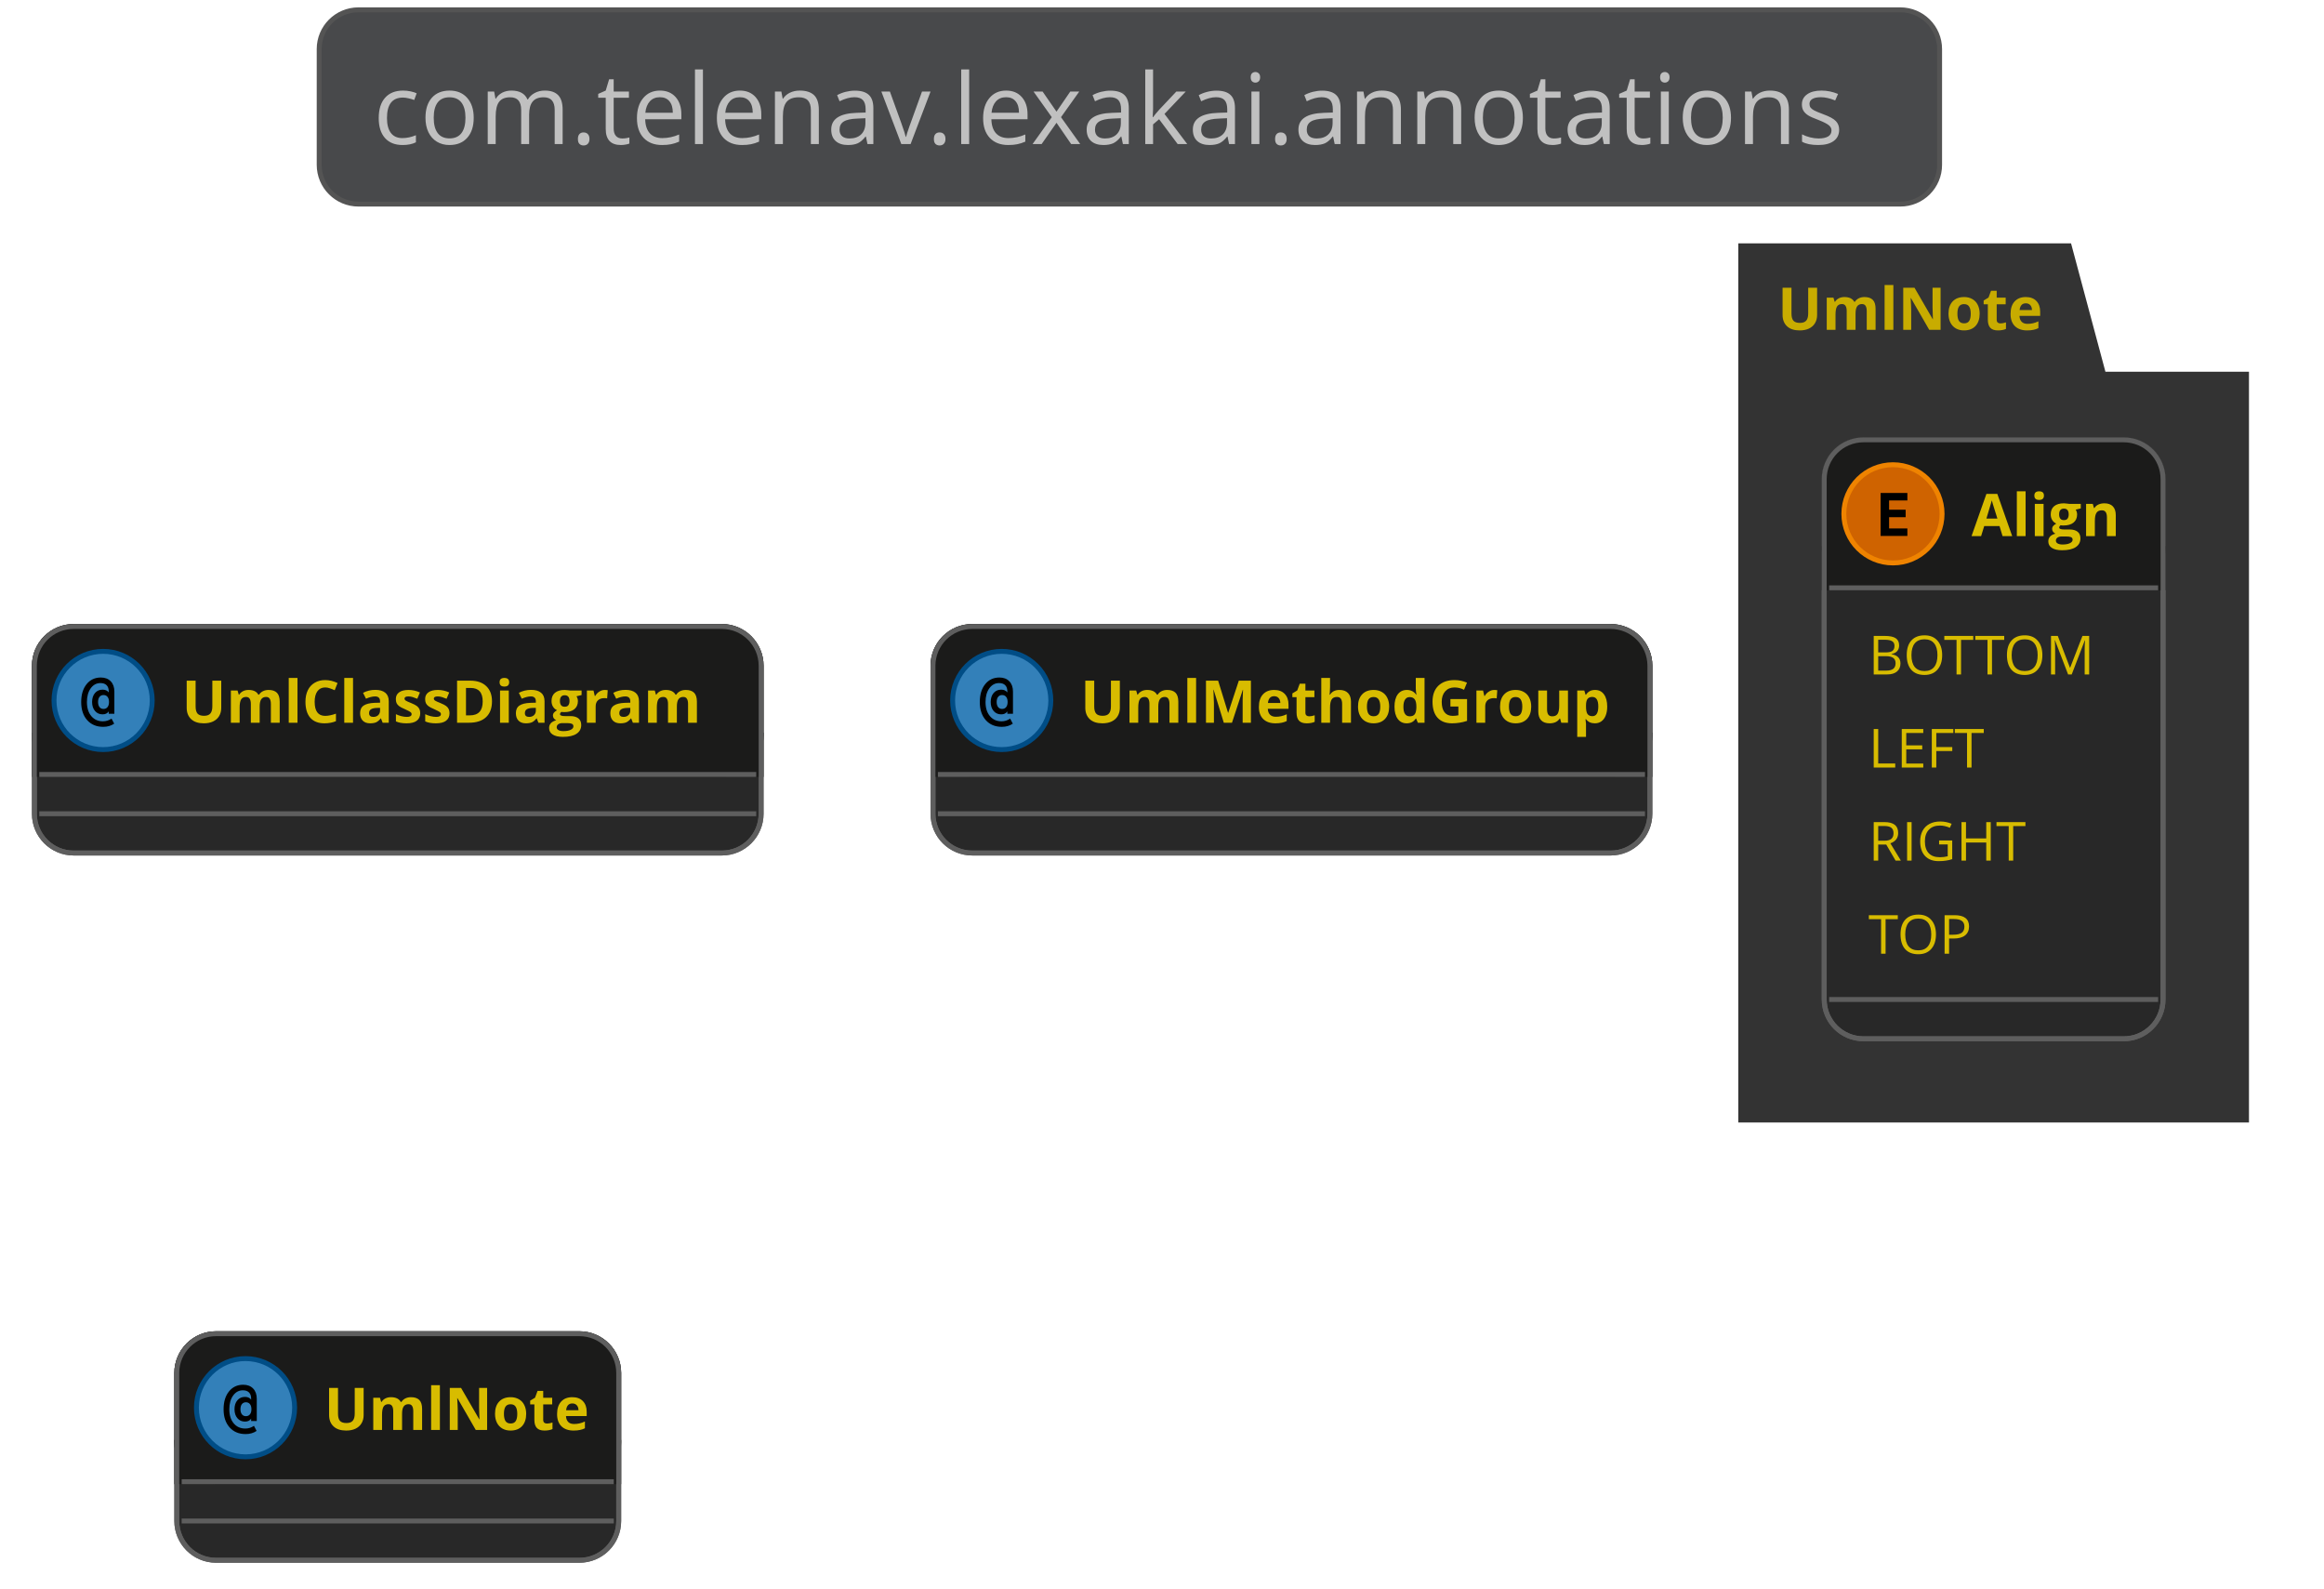
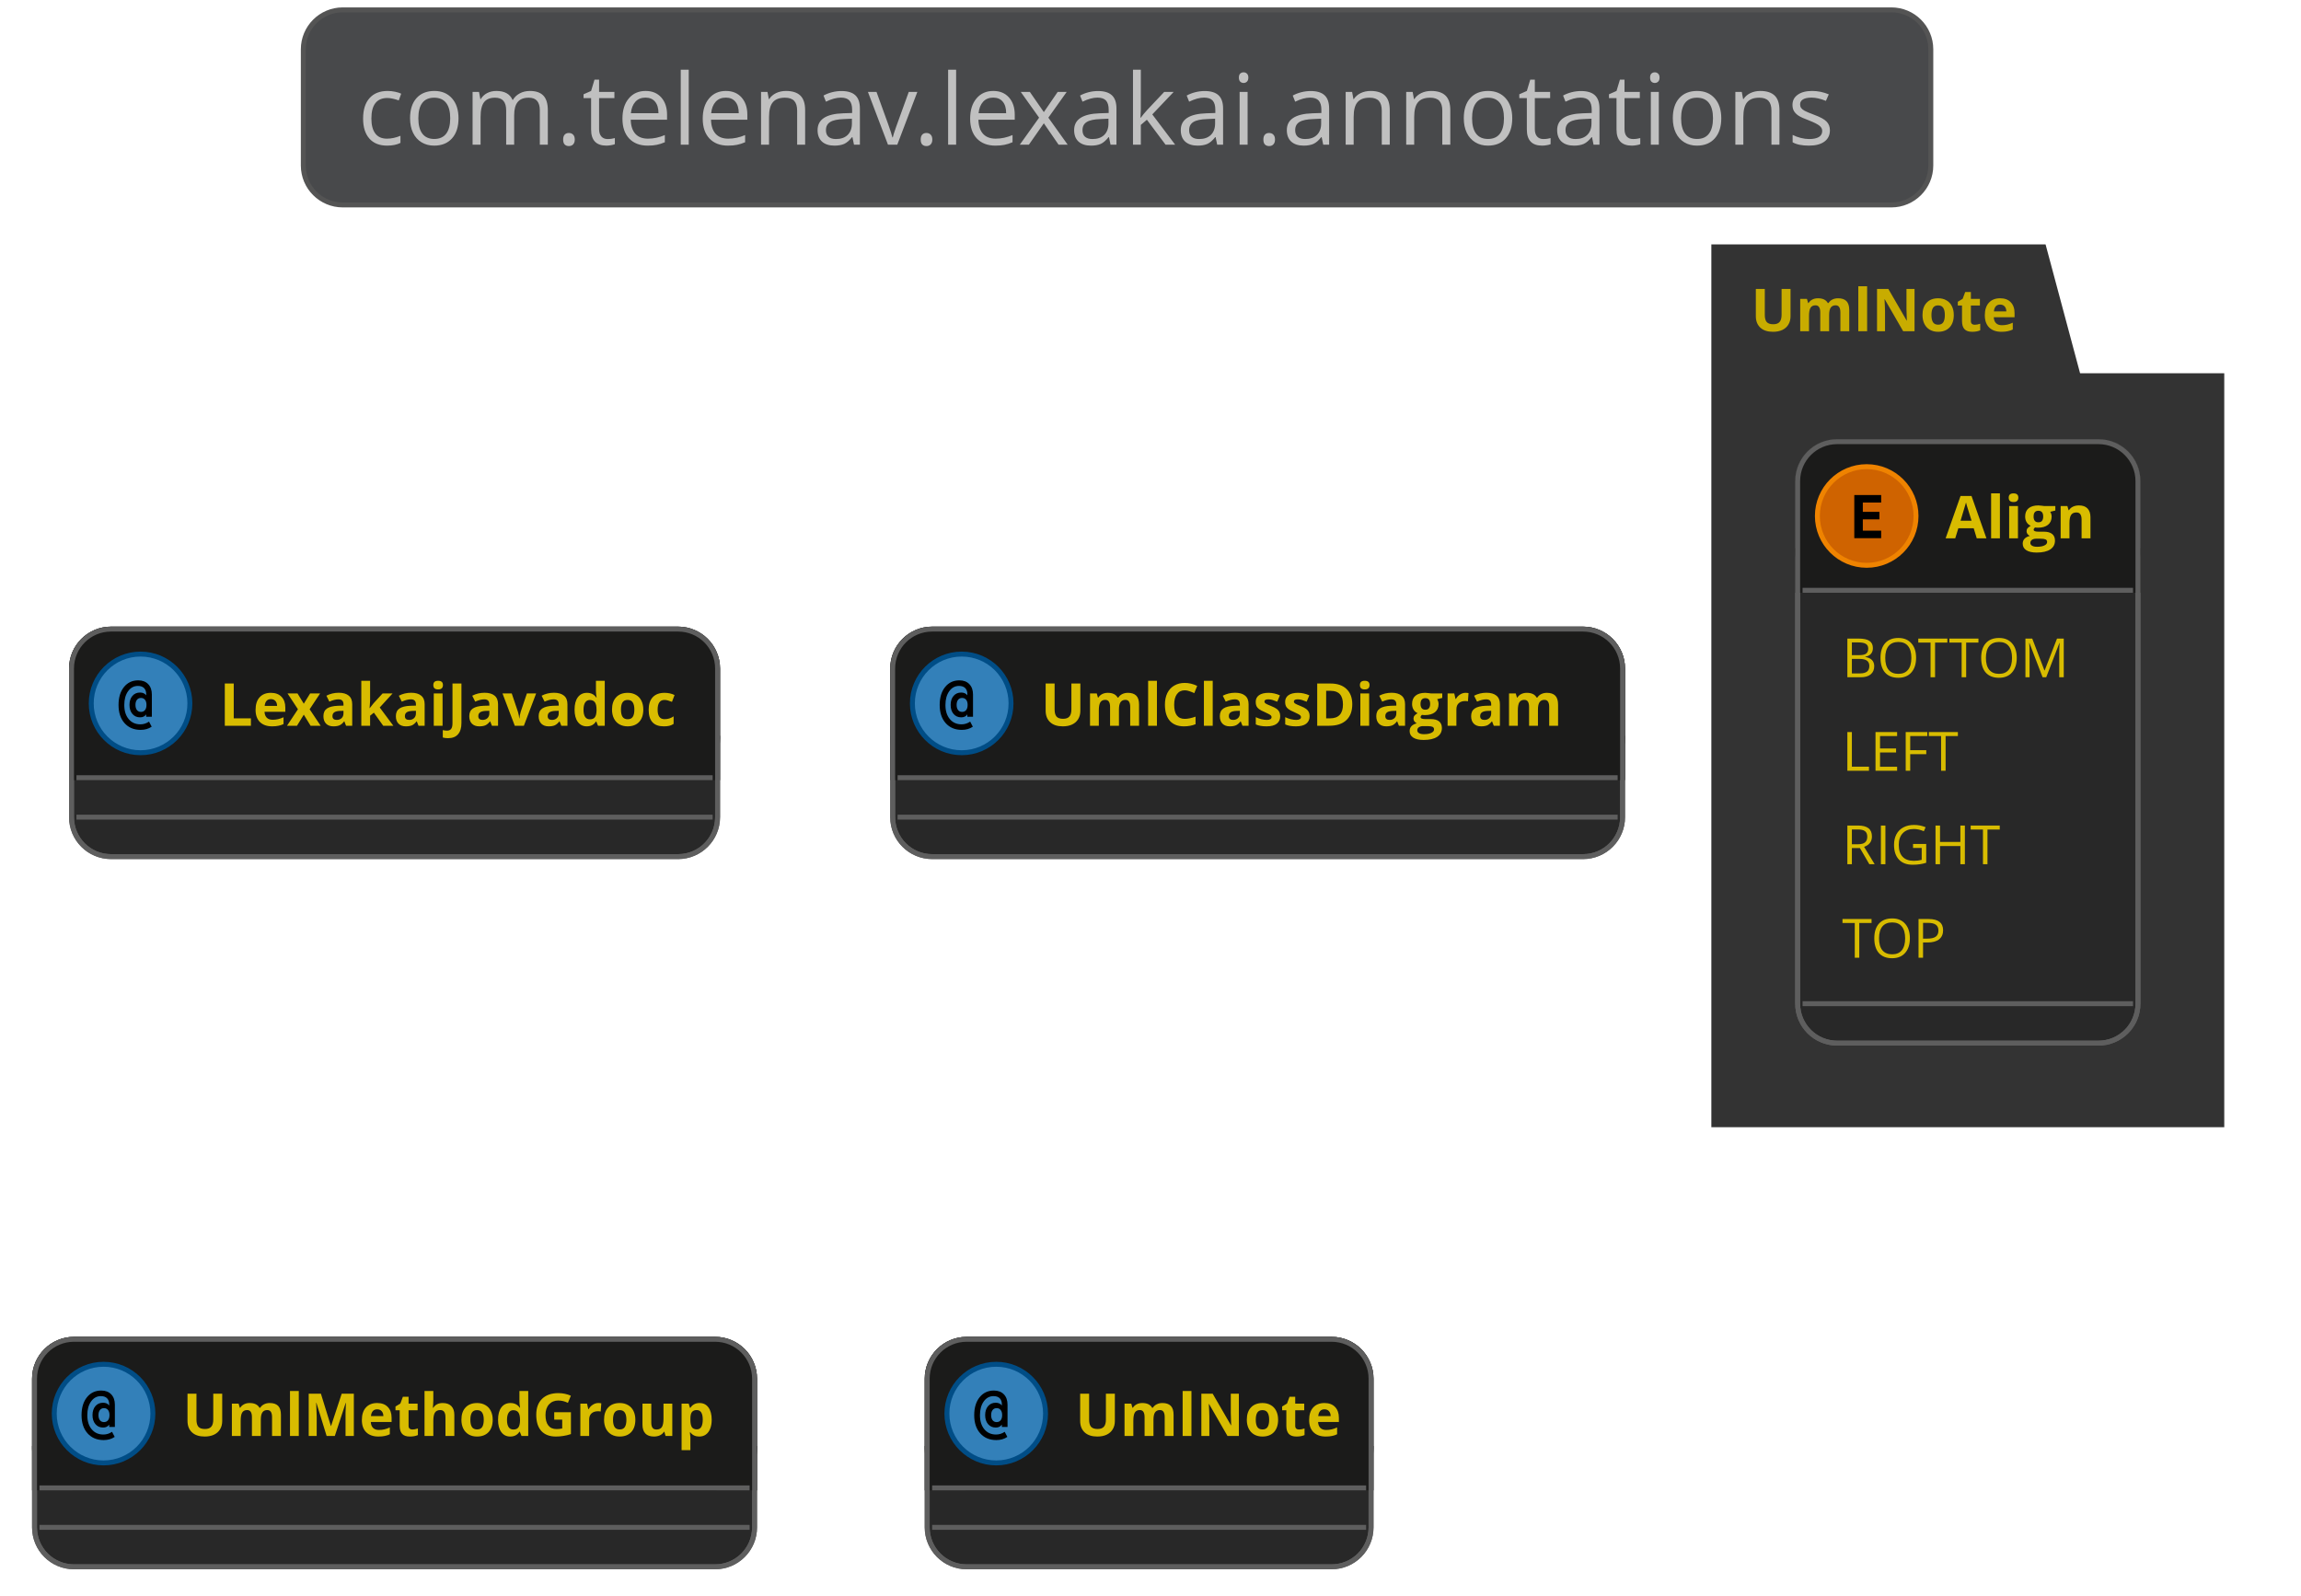
- <svg xmlns="http://www.w3.org/2000/svg" contentScriptType="application/ecmascript" contentStyleType="text/css" height="337.5px" preserveAspectRatio="none" style="width:493px;height:337px;background:#333333;" version="1.1" viewBox="0 0 493 337" width="493.75px" zoomAndPan="magnify">
+ <svg xmlns="http://www.w3.org/2000/svg" contentScriptType="application/ecmascript" contentStyleType="text/css" height="337.5px" preserveAspectRatio="none" style="width:486px;height:337px;background:#333333;" version="1.1" viewBox="0 0 486 337" width="486.458px" zoomAndPan="magnify">
  <defs />
  <g>
-     <rect fill="#48494B" height="41.203" rx="8.333" ry="8.333" style="stroke:#545454;stroke-width:1.042;" width="343.75" x="67.708" y="2.083" />
-     <text fill="#C0C0C0" font-family="Open Sans,Avenir,Nunito,Arial,Helvetica,SansSerif" font-size="20.833" lengthAdjust="spacing" textLength="320.833" x="79.167" y="30.558">com.telenav.lexakai.annotations</text>
-     <polygon fill="#333333" points="369.792,52.661,438.542,52.661,445.833,79.883,476.042,79.883,476.042,237.036,369.792,237.036,369.792,52.661" style="stroke:#333333;stroke-width:2.083;" />
-     <line style="stroke:#333333;stroke-width:2.083;" x1="369.792" x2="445.833" y1="79.883" y2="79.883" />
-     <text fill="#C8AC00" font-family="Open Sans,Avenir,Nunito,Arial,Helvetica,SansSerif" font-size="12.5" font-weight="bold" lengthAdjust="spacing" textLength="56.25" x="377.083" y="69.954">UmlNote</text>
-     <rect codeLine="6" fill="#282828" height="127.034" id="UmlNote.Align" rx="8.333" ry="8.333" style="stroke:#5E5E5E;stroke-width:1.042;" width="71.875" x="386.979" y="93.286" />
-     <rect fill="#1B1B1A" height="31.388" rx="8.333" ry="8.333" style="stroke:#1B1B1A;stroke-width:1.042;" width="71.875" x="386.979" y="93.286" />
-     <rect fill="#1B1B1A" height="8.333" style="stroke:#1B1B1A;stroke-width:1.042;" width="71.875" x="386.979" y="116.341" />
-     <rect codeLine="6" fill="none" height="127.034" id="UmlNote.Align" rx="8.333" ry="8.333" style="stroke:#5E5E5E;stroke-width:1.042;" width="71.875" x="386.979" y="93.286" />
-     <ellipse cx="401.562" cy="108.98" fill="#CF6300" rx="10.417" ry="10.417" style="stroke:#EF8300;stroke-width:1.042;" />
-     <path d="M404.618,113.668 L398.942,113.668 L398.942,104.555 L404.618,104.555 L404.618,106.142 L400.743,106.142 L400.743,108.108 L404.252,108.108 L404.252,109.694 L400.743,109.694 L400.743,112.081 L404.618,112.081 Z " fill="#000000" />
-     <text fill="#D8BC00" font-family="Open Sans,Avenir,Nunito,Arial,Helvetica,SansSerif" font-size="12.5" font-weight="bold" lengthAdjust="spacing" textLength="34.375" x="418.229" y="113.704">Align</text>
-     <line style="stroke:#5E5E5E;stroke-width:1.042;" x1="388.021" x2="457.812" y1="124.674" y2="124.674" />
-     <text fill="#D8BC00" font-family="Open Sans,Avenir,Nunito,Arial,Helvetica,SansSerif" font-size="11.458" lengthAdjust="spacing" textLength="48.958" x="396.354" y="143.044">BOTTOM</text>
-     <text fill="#D8BC00" font-family="Open Sans,Avenir,Nunito,Arial,Helvetica,SansSerif" font-size="11.458" lengthAdjust="spacing" textLength="26.042" x="396.354" y="162.789">LEFT</text>
-     <text fill="#D8BC00" font-family="Open Sans,Avenir,Nunito,Arial,Helvetica,SansSerif" font-size="11.458" lengthAdjust="spacing" textLength="34.375" x="396.354" y="182.534">RIGHT</text>
-     <text fill="#D8BC00" font-family="Open Sans,Avenir,Nunito,Arial,Helvetica,SansSerif" font-size="11.458" lengthAdjust="spacing" textLength="22.917" x="396.354" y="202.279">TOP</text>
-     <line style="stroke:#5E5E5E;stroke-width:1.042;" x1="388.021" x2="457.812" y1="211.987" y2="211.987" />
-     <rect codeLine="14" fill="#282828" height="48.055" id="UmlClassDiagram" rx="8.333" ry="8.333" style="stroke:#5E5E5E;stroke-width:1.042;" width="154.167" x="7.292" y="132.869" />
-     <rect fill="#1B1B1A" height="31.388" rx="8.333" ry="8.333" style="stroke:#1B1B1A;stroke-width:1.042;" width="154.167" x="7.292" y="132.869" />
-     <rect fill="#1B1B1A" height="8.333" style="stroke:#1B1B1A;stroke-width:1.042;" width="154.167" x="7.292" y="155.924" />
-     <rect codeLine="14" fill="none" height="48.055" id="UmlClassDiagram" rx="8.333" ry="8.333" style="stroke:#5E5E5E;stroke-width:1.042;" width="154.167" x="7.292" y="132.869" />
-     <ellipse cx="21.875" cy="148.564" fill="#3380B9" rx="10.417" ry="10.417" style="stroke:#004D86;stroke-width:1.042;" />
-     <path d="M23.126,148.883 Q23.126,148.193 22.815,147.803 Q22.504,147.412 21.96,147.412 Q21.417,147.412 21.109,147.803 Q20.801,148.193 20.801,148.883 Q20.801,149.579 21.109,149.97 Q21.417,150.36 21.96,150.36 Q22.504,150.36 22.815,149.97 Q23.126,149.579 23.126,148.883 Z M24.262,151.386 L23.065,151.386 L23.065,150.885 Q22.833,151.208 22.519,151.358 Q22.205,151.508 21.765,151.508 Q20.764,151.508 20.151,150.787 Q19.537,150.067 19.537,148.883 Q19.537,147.705 20.148,146.988 Q20.758,146.271 21.765,146.271 Q22.198,146.271 22.528,146.42 Q22.858,146.57 23.065,146.857 L23.065,146.606 Q23.065,145.776 22.61,145.325 Q22.156,144.873 21.314,144.873 Q20.044,144.873 19.241,145.99 Q18.439,147.107 18.439,148.895 Q18.439,150.769 19.366,151.877 Q20.294,152.985 21.838,152.985 Q22.327,152.985 22.784,152.841 Q23.242,152.698 23.663,152.411 L24.225,153.485 Q23.73,153.821 23.148,153.989 Q22.565,154.156 21.899,154.156 Q19.763,154.156 18.494,152.734 Q17.224,151.312 17.224,148.895 Q17.224,146.533 18.366,145.114 Q19.507,143.695 21.387,143.695 Q22.717,143.695 23.489,144.498 Q24.262,145.3 24.262,146.686 Z " fill="#000000" />
-     <text fill="#D8BC00" font-family="Open Sans,Avenir,Nunito,Arial,Helvetica,SansSerif" font-size="12.5" font-weight="bold" lengthAdjust="spacing" textLength="116.667" x="38.542" y="153.288">UmlClassDiagram</text>
-     <line style="stroke:#5E5E5E;stroke-width:1.042;" x1="8.333" x2="160.417" y1="164.258" y2="164.258" />
-     <line style="stroke:#5E5E5E;stroke-width:1.042;" x1="8.333" x2="160.417" y1="172.591" y2="172.591" />
-     <rect codeLine="16" fill="#282828" height="48.055" id="UmlMethodGroup" rx="8.333" ry="8.333" style="stroke:#5E5E5E;stroke-width:1.042;" width="152.083" x="197.917" y="132.869" />
-     <rect fill="#1B1B1A" height="31.388" rx="8.333" ry="8.333" style="stroke:#1B1B1A;stroke-width:1.042;" width="152.083" x="197.917" y="132.869" />
-     <rect fill="#1B1B1A" height="8.333" style="stroke:#1B1B1A;stroke-width:1.042;" width="152.083" x="197.917" y="155.924" />
-     <rect codeLine="16" fill="none" height="48.055" id="UmlMethodGroup" rx="8.333" ry="8.333" style="stroke:#5E5E5E;stroke-width:1.042;" width="152.083" x="197.917" y="132.869" />
-     <ellipse cx="212.5" cy="148.564" fill="#3380B9" rx="10.417" ry="10.417" style="stroke:#004D86;stroke-width:1.042;" />
-     <path d="M213.751,148.883 Q213.751,148.193 213.44,147.803 Q213.129,147.412 212.585,147.412 Q212.042,147.412 211.734,147.803 Q211.426,148.193 211.426,148.883 Q211.426,149.579 211.734,149.97 Q212.042,150.36 212.585,150.36 Q213.129,150.36 213.44,149.97 Q213.751,149.579 213.751,148.883 Z M214.887,151.386 L213.69,151.386 L213.69,150.885 Q213.458,151.208 213.144,151.358 Q212.83,151.508 212.39,151.508 Q211.389,151.508 210.776,150.787 Q210.162,150.067 210.162,148.883 Q210.162,147.705 210.773,146.988 Q211.383,146.271 212.39,146.271 Q212.823,146.271 213.153,146.42 Q213.483,146.57 213.69,146.857 L213.69,146.606 Q213.69,145.776 213.236,145.325 Q212.781,144.873 211.939,144.873 Q210.669,144.873 209.866,145.99 Q209.064,147.107 209.064,148.895 Q209.064,150.769 209.992,151.877 Q210.919,152.985 212.463,152.985 Q212.952,152.985 213.409,152.841 Q213.867,152.698 214.288,152.411 L214.85,153.485 Q214.356,153.821 213.773,153.989 Q213.19,154.156 212.524,154.156 Q210.388,154.156 209.119,152.734 Q207.849,151.312 207.849,148.895 Q207.849,146.533 208.99,145.114 Q210.132,143.695 212.012,143.695 Q213.342,143.695 214.114,144.498 Q214.887,145.3 214.887,146.686 Z " fill="#000000" />
-     <text fill="#D8BC00" font-family="Open Sans,Avenir,Nunito,Arial,Helvetica,SansSerif" font-size="12.5" font-weight="bold" lengthAdjust="spacing" textLength="114.583" x="229.167" y="153.288">UmlMethodGroup</text>
-     <line style="stroke:#5E5E5E;stroke-width:1.042;" x1="198.958" x2="348.958" y1="164.258" y2="164.258" />
-     <line style="stroke:#5E5E5E;stroke-width:1.042;" x1="198.958" x2="348.958" y1="172.591" y2="172.591" />
-     <rect codeLine="18" fill="#282828" height="48.055" id="UmlNote" rx="8.333" ry="8.333" style="stroke:#5E5E5E;stroke-width:1.042;" width="93.75" x="37.5" y="282.87" />
-     <rect fill="#1B1B1A" height="31.388" rx="8.333" ry="8.333" style="stroke:#1B1B1A;stroke-width:1.042;" width="93.75" x="37.5" y="282.87" />
-     <rect fill="#1B1B1A" height="8.333" style="stroke:#1B1B1A;stroke-width:1.042;" width="93.75" x="37.5" y="305.925" />
-     <rect codeLine="18" fill="none" height="48.055" id="UmlNote" rx="8.333" ry="8.333" style="stroke:#5E5E5E;stroke-width:1.042;" width="93.75" x="37.5" y="282.87" />
-     <ellipse cx="52.083" cy="298.564" fill="#3380B9" rx="10.417" ry="10.417" style="stroke:#004D86;stroke-width:1.042;" />
-     <path d="M53.335,298.883 Q53.335,298.193 53.023,297.803 Q52.712,297.412 52.169,297.412 Q51.626,297.412 51.317,297.803 Q51.009,298.193 51.009,298.883 Q51.009,299.579 51.317,299.969 Q51.626,300.36 52.169,300.36 Q52.712,300.36 53.023,299.969 Q53.335,299.579 53.335,298.883 Z M54.47,301.385 L53.273,301.385 L53.273,300.885 Q53.042,301.209 52.727,301.358 Q52.413,301.508 51.974,301.508 Q50.972,301.508 50.359,300.787 Q49.746,300.067 49.746,298.883 Q49.746,297.705 50.356,296.988 Q50.966,296.271 51.974,296.271 Q52.407,296.271 52.736,296.42 Q53.066,296.57 53.273,296.857 L53.273,296.606 Q53.273,295.776 52.819,295.325 Q52.364,294.873 51.522,294.873 Q50.252,294.873 49.45,295.99 Q48.647,297.107 48.647,298.895 Q48.647,300.769 49.575,301.877 Q50.502,302.985 52.047,302.985 Q52.535,302.985 52.993,302.841 Q53.45,302.698 53.872,302.411 L54.433,303.485 Q53.939,303.821 53.356,303.989 Q52.773,304.156 52.108,304.156 Q49.971,304.156 48.702,302.734 Q47.432,301.312 47.432,298.895 Q47.432,296.533 48.574,295.114 Q49.715,293.695 51.595,293.695 Q52.926,293.695 53.698,294.498 Q54.47,295.3 54.47,296.686 Z " fill="#000000" />
-     <text fill="#D8BC00" font-family="Open Sans,Avenir,Nunito,Arial,Helvetica,SansSerif" font-size="12.5" font-weight="bold" lengthAdjust="spacing" textLength="56.25" x="68.75" y="303.288">UmlNote</text>
-     <line style="stroke:#5E5E5E;stroke-width:1.042;" x1="38.542" x2="130.208" y1="314.258" y2="314.258" />
-     <line style="stroke:#5E5E5E;stroke-width:1.042;" x1="38.542" x2="130.208" y1="322.591" y2="322.591" />
+     <rect fill="#48494B" height="41.203" rx="8.333" ry="8.333" style="stroke:#545454;stroke-width:1.042;" width="343.75" x="64.062" y="2.083" />
+     <text fill="#C0C0C0" font-family="Open Sans,Avenir,Nunito,Arial,Helvetica,SansSerif" font-size="20.833" lengthAdjust="spacing" textLength="320.833" x="75.521" y="30.558">com.telenav.lexakai.annotations</text>
+     <polygon fill="#333333" points="362.5,52.661,431.25,52.661,438.542,79.883,468.75,79.883,468.75,237.036,362.5,237.036,362.5,52.661" style="stroke:#333333;stroke-width:2.083;" />
+     <line style="stroke:#333333;stroke-width:2.083;" x1="362.5" x2="438.542" y1="79.883" y2="79.883" />
+     <text fill="#C8AC00" font-family="Open Sans,Avenir,Nunito,Arial,Helvetica,SansSerif" font-size="12.5" font-weight="bold" lengthAdjust="spacing" textLength="56.25" x="369.792" y="69.954">UmlNote</text>
+     <rect codeLine="6" fill="#282828" height="127.034" id="UmlNote.Align" rx="8.333" ry="8.333" style="stroke:#5E5E5E;stroke-width:1.042;" width="71.875" x="379.688" y="93.286" />
+     <rect fill="#1B1B1A" height="31.388" rx="8.333" ry="8.333" style="stroke:#1B1B1A;stroke-width:1.042;" width="71.875" x="379.688" y="93.286" />
+     <rect fill="#1B1B1A" height="8.333" style="stroke:#1B1B1A;stroke-width:1.042;" width="71.875" x="379.688" y="116.341" />
+     <rect codeLine="6" fill="none" height="127.034" id="UmlNote.Align" rx="8.333" ry="8.333" style="stroke:#5E5E5E;stroke-width:1.042;" width="71.875" x="379.688" y="93.286" />
+     <ellipse cx="394.271" cy="108.98" fill="#CF6300" rx="10.417" ry="10.417" style="stroke:#EF8300;stroke-width:1.042;" />
+     <path d="M397.327,113.668 L391.65,113.668 L391.65,104.555 L397.327,104.555 L397.327,106.142 L393.451,106.142 L393.451,108.108 L396.96,108.108 L396.96,109.694 L393.451,109.694 L393.451,112.081 L397.327,112.081 Z " fill="#000000" />
+     <text fill="#D8BC00" font-family="Open Sans,Avenir,Nunito,Arial,Helvetica,SansSerif" font-size="12.5" font-weight="bold" lengthAdjust="spacing" textLength="34.375" x="410.938" y="113.704">Align</text>
+     <line style="stroke:#5E5E5E;stroke-width:1.042;" x1="380.729" x2="450.521" y1="124.674" y2="124.674" />
+     <text fill="#D8BC00" font-family="Open Sans,Avenir,Nunito,Arial,Helvetica,SansSerif" font-size="11.458" lengthAdjust="spacing" textLength="48.958" x="389.062" y="143.044">BOTTOM</text>
+     <text fill="#D8BC00" font-family="Open Sans,Avenir,Nunito,Arial,Helvetica,SansSerif" font-size="11.458" lengthAdjust="spacing" textLength="26.042" x="389.062" y="162.789">LEFT</text>
+     <text fill="#D8BC00" font-family="Open Sans,Avenir,Nunito,Arial,Helvetica,SansSerif" font-size="11.458" lengthAdjust="spacing" textLength="34.375" x="389.062" y="182.534">RIGHT</text>
+     <text fill="#D8BC00" font-family="Open Sans,Avenir,Nunito,Arial,Helvetica,SansSerif" font-size="11.458" lengthAdjust="spacing" textLength="22.917" x="389.062" y="202.279">TOP</text>
+     <line style="stroke:#5E5E5E;stroke-width:1.042;" x1="380.729" x2="450.521" y1="211.987" y2="211.987" />
+     <rect codeLine="14" fill="#282828" height="48.055" id="LexakaiJavadoc" rx="8.333" ry="8.333" style="stroke:#5E5E5E;stroke-width:1.042;" width="136.458" x="15.104" y="132.869" />
+     <rect fill="#1B1B1A" height="31.388" rx="8.333" ry="8.333" style="stroke:#1B1B1A;stroke-width:1.042;" width="136.458" x="15.104" y="132.869" />
+     <rect fill="#1B1B1A" height="8.333" style="stroke:#1B1B1A;stroke-width:1.042;" width="136.458" x="15.104" y="155.924" />
+     <rect codeLine="14" fill="none" height="48.055" id="LexakaiJavadoc" rx="8.333" ry="8.333" style="stroke:#5E5E5E;stroke-width:1.042;" width="136.458" x="15.104" y="132.869" />
+     <ellipse cx="29.688" cy="148.564" fill="#3380B9" rx="10.417" ry="10.417" style="stroke:#004D86;stroke-width:1.042;" />
+     <path d="M30.939,148.883 Q30.939,148.193 30.627,147.803 Q30.316,147.412 29.773,147.412 Q29.23,147.412 28.922,147.803 Q28.613,148.193 28.613,148.883 Q28.613,149.579 28.922,149.97 Q29.23,150.36 29.773,150.36 Q30.316,150.36 30.627,149.97 Q30.939,149.579 30.939,148.883 Z M32.074,151.386 L30.878,151.386 L30.878,150.885 Q30.646,151.208 30.331,151.358 Q30.017,151.508 29.578,151.508 Q28.577,151.508 27.963,150.787 Q27.35,150.067 27.35,148.883 Q27.35,147.705 27.96,146.988 Q28.571,146.271 29.578,146.271 Q30.011,146.271 30.341,146.42 Q30.67,146.57 30.878,146.857 L30.878,146.606 Q30.878,145.776 30.423,145.325 Q29.968,144.873 29.126,144.873 Q27.856,144.873 27.054,145.99 Q26.251,147.107 26.251,148.895 Q26.251,150.769 27.179,151.877 Q28.107,152.985 29.651,152.985 Q30.139,152.985 30.597,152.841 Q31.055,152.698 31.476,152.411 L32.037,153.485 Q31.543,153.821 30.96,153.989 Q30.377,154.156 29.712,154.156 Q27.576,154.156 26.306,152.734 Q25.037,151.312 25.037,148.895 Q25.037,146.533 26.178,145.114 Q27.319,143.695 29.199,143.695 Q30.53,143.695 31.302,144.498 Q32.074,145.3 32.074,146.686 Z " fill="#000000" />
+     <text fill="#D8BC00" font-family="Open Sans,Avenir,Nunito,Arial,Helvetica,SansSerif" font-size="12.5" font-weight="bold" lengthAdjust="spacing" textLength="98.958" x="46.354" y="153.288">LexakaiJavadoc</text>
+     <line style="stroke:#5E5E5E;stroke-width:1.042;" x1="16.146" x2="150.521" y1="164.258" y2="164.258" />
+     <line style="stroke:#5E5E5E;stroke-width:1.042;" x1="16.146" x2="150.521" y1="172.591" y2="172.591" />
+     <rect codeLine="16" fill="#282828" height="48.055" id="UmlClassDiagram" rx="8.333" ry="8.333" style="stroke:#5E5E5E;stroke-width:1.042;" width="154.167" x="188.542" y="132.869" />
+     <rect fill="#1B1B1A" height="31.388" rx="8.333" ry="8.333" style="stroke:#1B1B1A;stroke-width:1.042;" width="154.167" x="188.542" y="132.869" />
+     <rect fill="#1B1B1A" height="8.333" style="stroke:#1B1B1A;stroke-width:1.042;" width="154.167" x="188.542" y="155.924" />
+     <rect codeLine="16" fill="none" height="48.055" id="UmlClassDiagram" rx="8.333" ry="8.333" style="stroke:#5E5E5E;stroke-width:1.042;" width="154.167" x="188.542" y="132.869" />
+     <ellipse cx="203.125" cy="148.564" fill="#3380B9" rx="10.417" ry="10.417" style="stroke:#004D86;stroke-width:1.042;" />
+     <path d="M204.376,148.883 Q204.376,148.193 204.065,147.803 Q203.754,147.412 203.21,147.412 Q202.667,147.412 202.359,147.803 Q202.051,148.193 202.051,148.883 Q202.051,149.579 202.359,149.97 Q202.667,150.36 203.21,150.36 Q203.754,150.36 204.065,149.97 Q204.376,149.579 204.376,148.883 Z M205.512,151.386 L204.315,151.386 L204.315,150.885 Q204.083,151.208 203.769,151.358 Q203.455,151.508 203.015,151.508 Q202.014,151.508 201.401,150.787 Q200.787,150.067 200.787,148.883 Q200.787,147.705 201.398,146.988 Q202.008,146.271 203.015,146.271 Q203.448,146.271 203.778,146.42 Q204.108,146.57 204.315,146.857 L204.315,146.606 Q204.315,145.776 203.861,145.325 Q203.406,144.873 202.564,144.873 Q201.294,144.873 200.491,145.99 Q199.689,147.107 199.689,148.895 Q199.689,150.769 200.617,151.877 Q201.544,152.985 203.088,152.985 Q203.577,152.985 204.034,152.841 Q204.492,152.698 204.913,152.411 L205.475,153.485 Q204.981,153.821 204.398,153.989 Q203.815,154.156 203.149,154.156 Q201.013,154.156 199.744,152.734 Q198.474,151.312 198.474,148.895 Q198.474,146.533 199.615,145.114 Q200.757,143.695 202.637,143.695 Q203.967,143.695 204.739,144.498 Q205.512,145.3 205.512,146.686 Z " fill="#000000" />
+     <text fill="#D8BC00" font-family="Open Sans,Avenir,Nunito,Arial,Helvetica,SansSerif" font-size="12.5" font-weight="bold" lengthAdjust="spacing" textLength="116.667" x="219.792" y="153.288">UmlClassDiagram</text>
+     <line style="stroke:#5E5E5E;stroke-width:1.042;" x1="189.583" x2="341.667" y1="164.258" y2="164.258" />
+     <line style="stroke:#5E5E5E;stroke-width:1.042;" x1="189.583" x2="341.667" y1="172.591" y2="172.591" />
+     <rect codeLine="18" fill="#282828" height="48.055" id="UmlMethodGroup" rx="8.333" ry="8.333" style="stroke:#5E5E5E;stroke-width:1.042;" width="152.083" x="7.292" y="282.87" />
+     <rect fill="#1B1B1A" height="31.388" rx="8.333" ry="8.333" style="stroke:#1B1B1A;stroke-width:1.042;" width="152.083" x="7.292" y="282.87" />
+     <rect fill="#1B1B1A" height="8.333" style="stroke:#1B1B1A;stroke-width:1.042;" width="152.083" x="7.292" y="305.925" />
+     <rect codeLine="18" fill="none" height="48.055" id="UmlMethodGroup" rx="8.333" ry="8.333" style="stroke:#5E5E5E;stroke-width:1.042;" width="152.083" x="7.292" y="282.87" />
+     <ellipse cx="21.875" cy="298.564" fill="#3380B9" rx="10.417" ry="10.417" style="stroke:#004D86;stroke-width:1.042;" />
+     <path d="M23.126,298.883 Q23.126,298.193 22.815,297.803 Q22.504,297.412 21.96,297.412 Q21.417,297.412 21.109,297.803 Q20.801,298.193 20.801,298.883 Q20.801,299.579 21.109,299.969 Q21.417,300.36 21.96,300.36 Q22.504,300.36 22.815,299.969 Q23.126,299.579 23.126,298.883 Z M24.262,301.385 L23.065,301.385 L23.065,300.885 Q22.833,301.209 22.519,301.358 Q22.205,301.508 21.765,301.508 Q20.764,301.508 20.151,300.787 Q19.537,300.067 19.537,298.883 Q19.537,297.705 20.148,296.988 Q20.758,296.271 21.765,296.271 Q22.198,296.271 22.528,296.42 Q22.858,296.57 23.065,296.857 L23.065,296.606 Q23.065,295.776 22.61,295.325 Q22.156,294.873 21.314,294.873 Q20.044,294.873 19.241,295.99 Q18.439,297.107 18.439,298.895 Q18.439,300.769 19.366,301.877 Q20.294,302.985 21.838,302.985 Q22.327,302.985 22.784,302.841 Q23.242,302.698 23.663,302.411 L24.225,303.485 Q23.73,303.821 23.148,303.989 Q22.565,304.156 21.899,304.156 Q19.763,304.156 18.494,302.734 Q17.224,301.312 17.224,298.895 Q17.224,296.533 18.366,295.114 Q19.507,293.695 21.387,293.695 Q22.717,293.695 23.489,294.498 Q24.262,295.3 24.262,296.686 Z " fill="#000000" />
+     <text fill="#D8BC00" font-family="Open Sans,Avenir,Nunito,Arial,Helvetica,SansSerif" font-size="12.5" font-weight="bold" lengthAdjust="spacing" textLength="114.583" x="38.542" y="303.288">UmlMethodGroup</text>
+     <line style="stroke:#5E5E5E;stroke-width:1.042;" x1="8.333" x2="158.333" y1="314.258" y2="314.258" />
+     <line style="stroke:#5E5E5E;stroke-width:1.042;" x1="8.333" x2="158.333" y1="322.591" y2="322.591" />
+     <rect codeLine="20" fill="#282828" height="48.055" id="UmlNote" rx="8.333" ry="8.333" style="stroke:#5E5E5E;stroke-width:1.042;" width="93.75" x="195.833" y="282.87" />
+     <rect fill="#1B1B1A" height="31.388" rx="8.333" ry="8.333" style="stroke:#1B1B1A;stroke-width:1.042;" width="93.75" x="195.833" y="282.87" />
+     <rect fill="#1B1B1A" height="8.333" style="stroke:#1B1B1A;stroke-width:1.042;" width="93.75" x="195.833" y="305.925" />
+     <rect codeLine="20" fill="none" height="48.055" id="UmlNote" rx="8.333" ry="8.333" style="stroke:#5E5E5E;stroke-width:1.042;" width="93.75" x="195.833" y="282.87" />
+     <ellipse cx="210.417" cy="298.564" fill="#3380B9" rx="10.417" ry="10.417" style="stroke:#004D86;stroke-width:1.042;" />
+     <path d="M211.668,298.883 Q211.668,298.193 211.357,297.803 Q211.045,297.412 210.502,297.412 Q209.959,297.412 209.651,297.803 Q209.342,298.193 209.342,298.883 Q209.342,299.579 209.651,299.969 Q209.959,300.36 210.502,300.36 Q211.045,300.36 211.357,299.969 Q211.668,299.579 211.668,298.883 Z M212.803,301.385 L211.607,301.385 L211.607,300.885 Q211.375,301.209 211.061,301.358 Q210.746,301.508 210.307,301.508 Q209.306,301.508 208.692,300.787 Q208.079,300.067 208.079,298.883 Q208.079,297.705 208.689,296.988 Q209.3,296.271 210.307,296.271 Q210.74,296.271 211.07,296.42 Q211.399,296.57 211.607,296.857 L211.607,296.606 Q211.607,295.776 211.152,295.325 Q210.697,294.873 209.855,294.873 Q208.586,294.873 207.783,295.99 Q206.98,297.107 206.98,298.895 Q206.98,300.769 207.908,301.877 Q208.836,302.985 210.38,302.985 Q210.868,302.985 211.326,302.841 Q211.784,302.698 212.205,302.411 L212.767,303.485 Q212.272,303.821 211.689,303.989 Q211.106,304.156 210.441,304.156 Q208.305,304.156 207.035,302.734 Q205.766,301.312 205.766,298.895 Q205.766,296.533 206.907,295.114 Q208.048,293.695 209.928,293.695 Q211.259,293.695 212.031,294.498 Q212.803,295.3 212.803,296.686 Z " fill="#000000" />
+     <text fill="#D8BC00" font-family="Open Sans,Avenir,Nunito,Arial,Helvetica,SansSerif" font-size="12.5" font-weight="bold" lengthAdjust="spacing" textLength="56.25" x="227.083" y="303.288">UmlNote</text>
+     <line style="stroke:#5E5E5E;stroke-width:1.042;" x1="196.875" x2="288.542" y1="314.258" y2="314.258" />
+     <line style="stroke:#5E5E5E;stroke-width:1.042;" x1="196.875" x2="288.542" y1="322.591" y2="322.591" />
  </g>
</svg>
